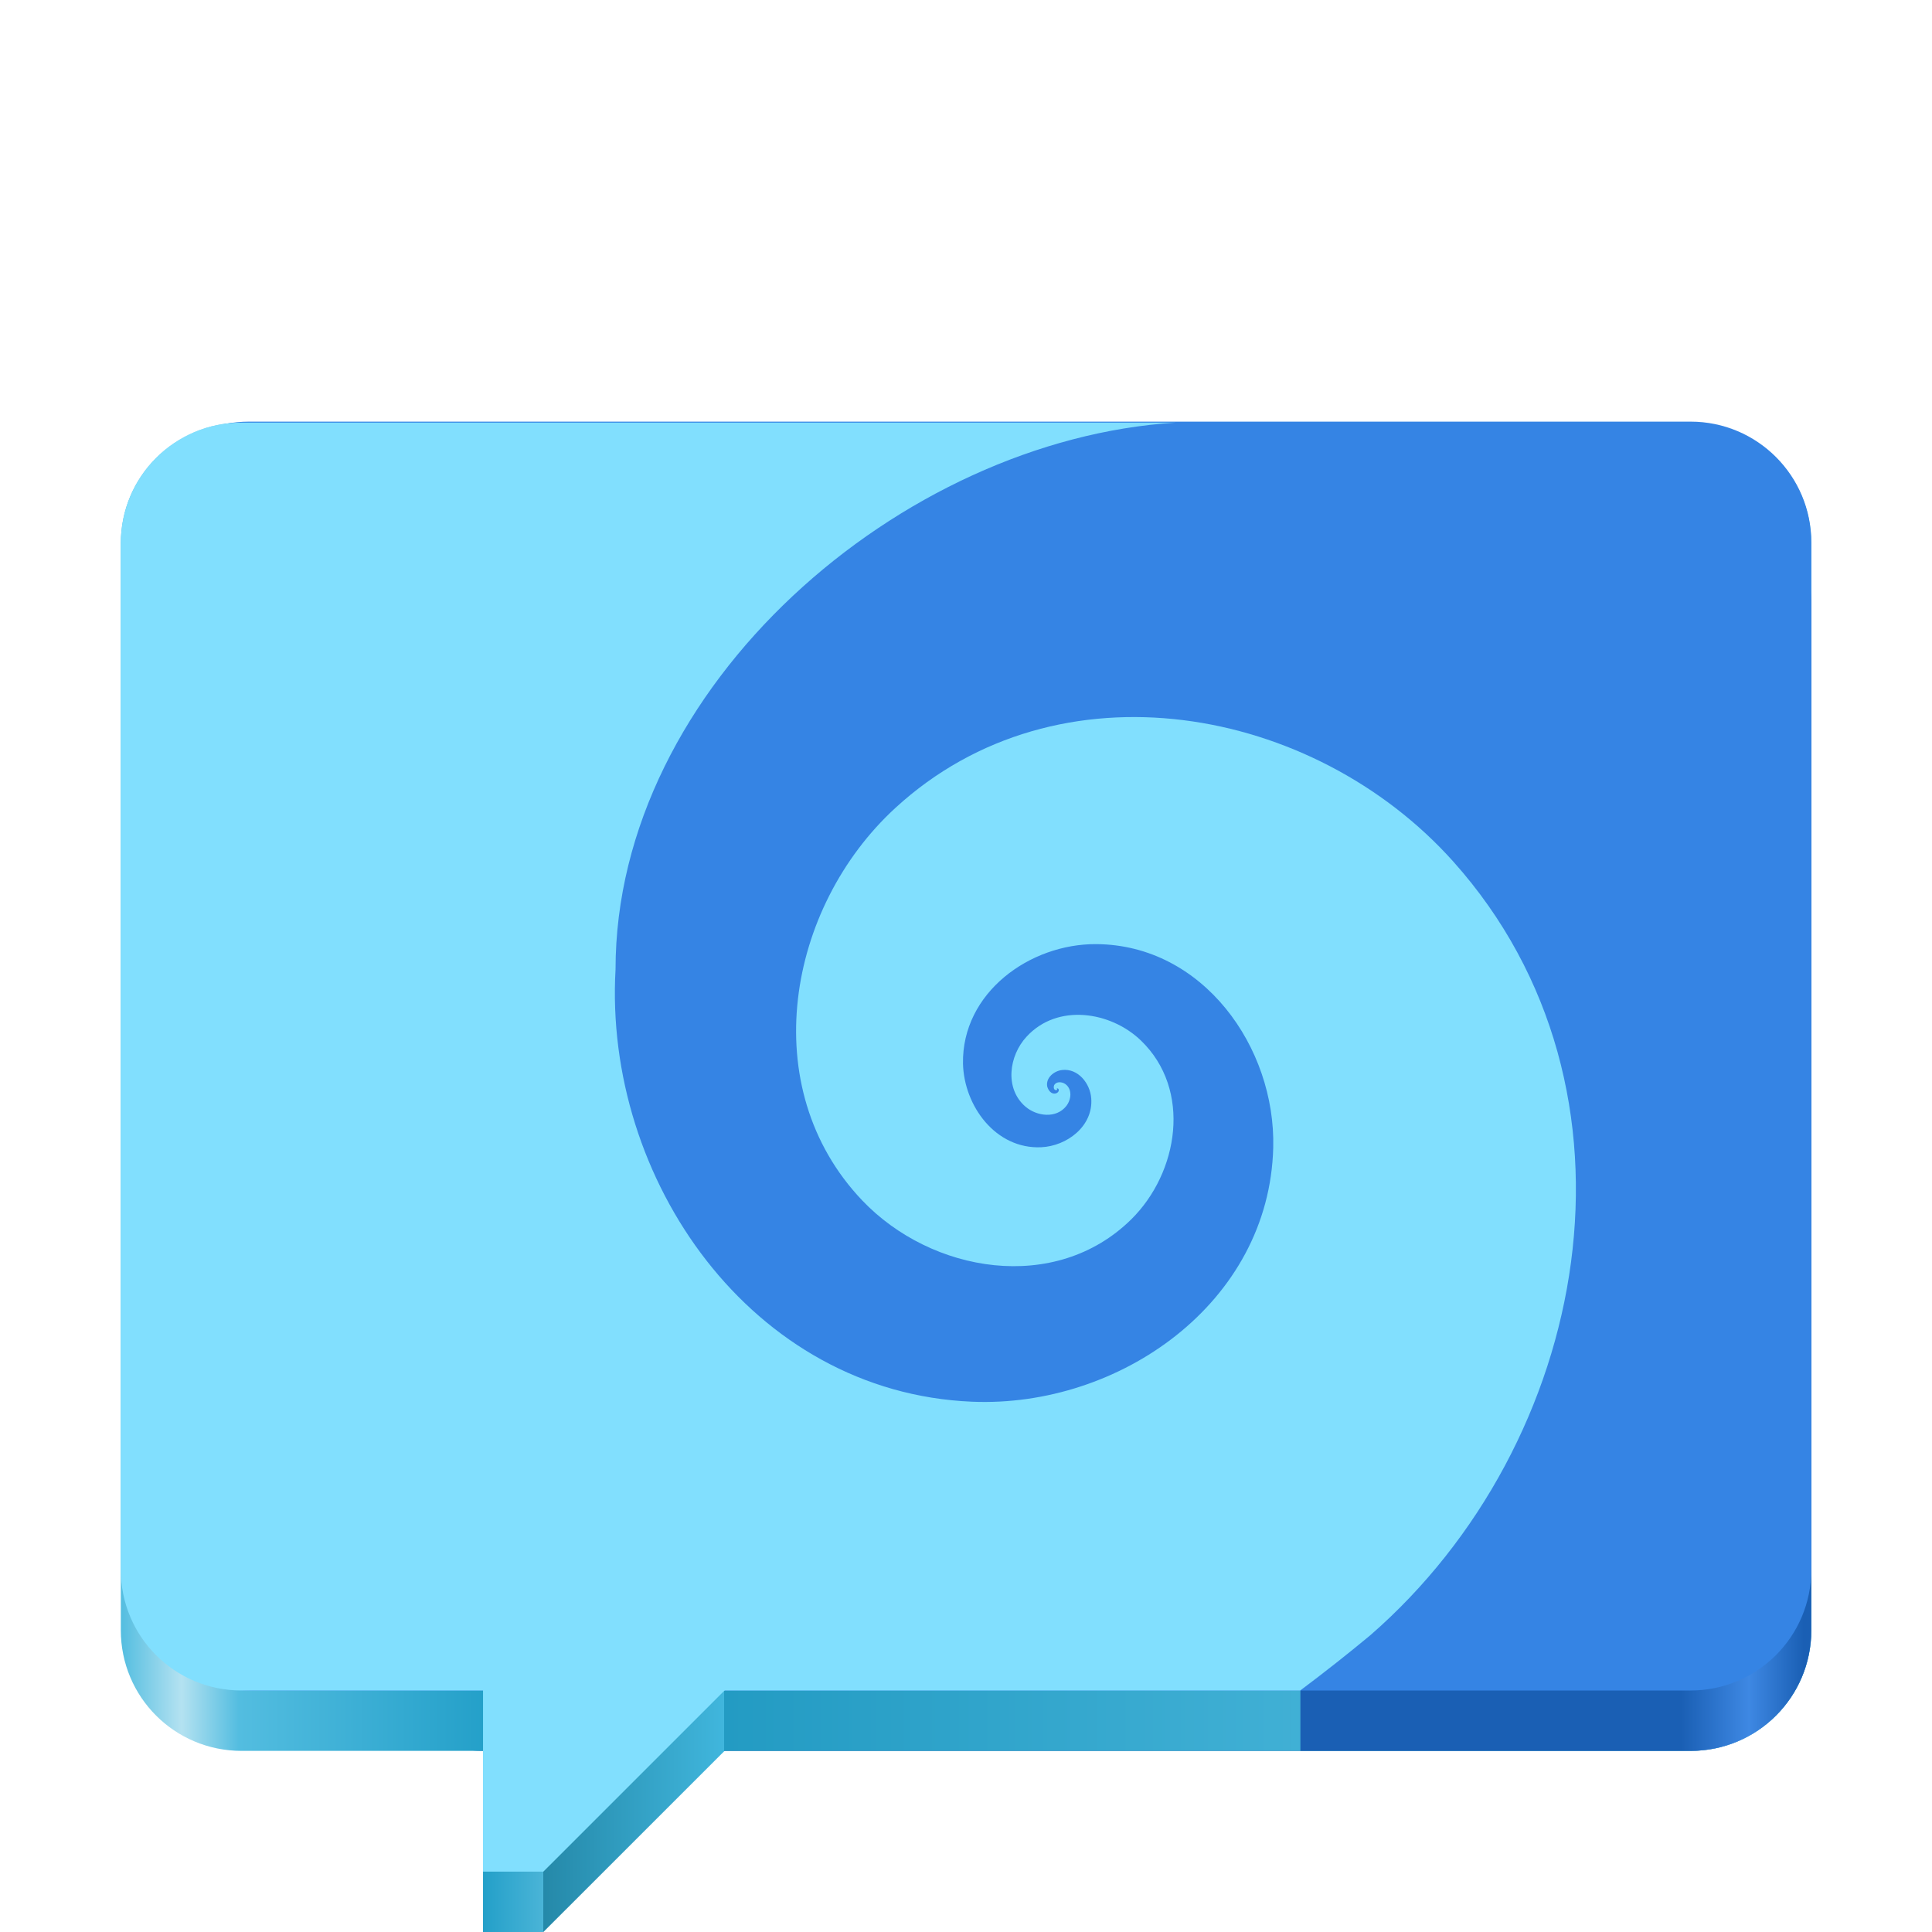
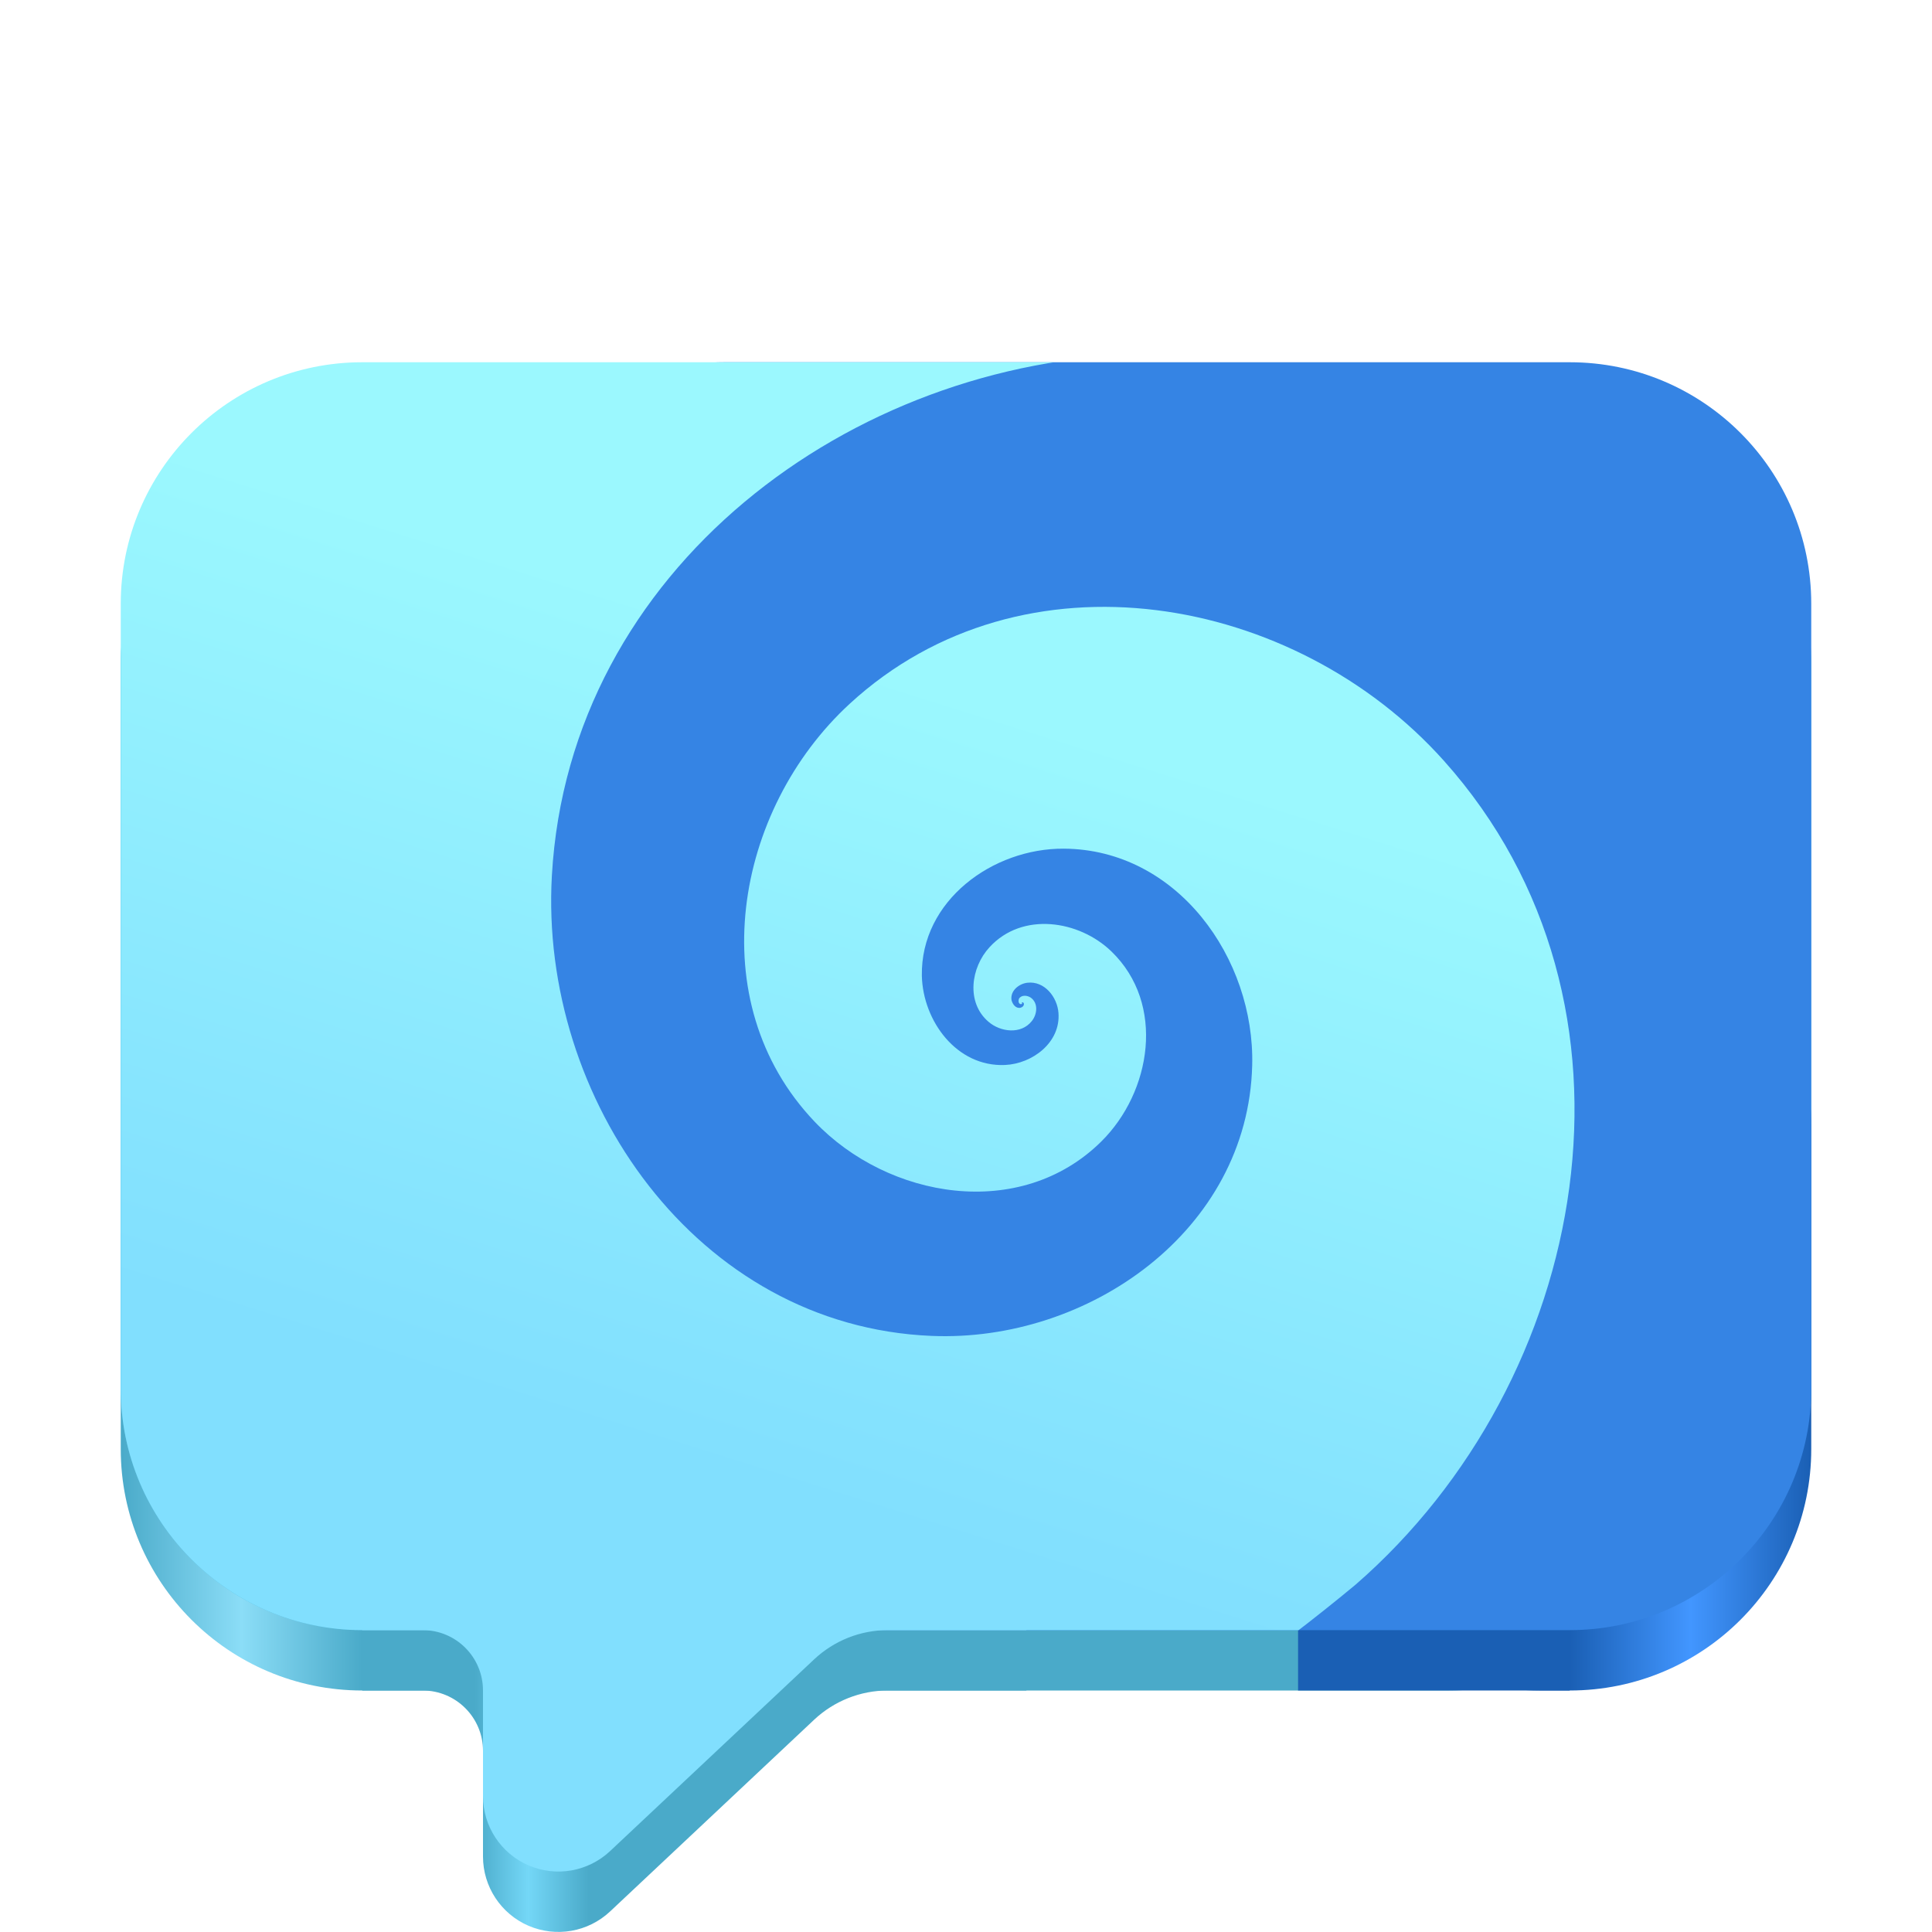
- <svg xmlns="http://www.w3.org/2000/svg" width="128" height="128">
-   <defs>
-     <linearGradient id="a" gradientUnits="userSpaceOnUse" x1="8.005" y1="252" x2="120.005" y2="252" gradientTransform="translate(0 -172)">
-       <stop offset="0" stop-color="#53bde0" />
-       <stop offset=".036" stop-color="#b4e2f1" />
-       <stop offset=".07" stop-color="#53bde0" />
-       <stop offset=".215" stop-color="#24a0c9" />
-       <stop offset=".25" stop-color="#4ab4d7" />
-       <stop offset=".25" stop-color="#2589a9" />
-       <stop offset=".357" stop-color="#40b6dd" />
-       <stop offset=".357" stop-color="#239bc3" />
-       <stop offset=".913" stop-color="#53bde0" />
-       <stop offset=".954" stop-color="#8ed4eb" />
-       <stop offset="1" stop-color="#53bde0" />
-     </linearGradient>
-     <linearGradient id="b" gradientUnits="userSpaceOnUse" x1="87" y1="267" x2="119.505" y2="267" gradientTransform="translate(0 -172)">
-       <stop offset="0" stop-color="#1a5fb4" />
-       <stop offset=".75" stop-color="#1a5fb4" />
-       <stop offset=".888" stop-color="#3e88e3" />
-       <stop offset="1" stop-color="#1a5fb4" />
-     </linearGradient>
-   </defs>
-   <path d="M32.004 36h80a8 8 0 018 8v64a8 8 0 01-8 8h-80a8 8 0 01-8-8V44a8 8 0 018-8zm0 0" fill="#1a5fb4" />
-   <path d="M16.004 28c-4.43 0-8 3.566-8 8v72c0 4.434 3.57 8 8 8h16L32 128h4l12.004-12h64c4.433 0 8-3.566 8-8V36c0-4.434-3.567-8-8-8zm0 0" fill="url(#a)" />
-   <path d="M86.156 32v84h25.848c4.433 0 8-3.566 8-8V40c0-4.434-3.567-8-8-8zm0 0" fill="url(#b)" />
-   <path d="M16.5 27.934h95.504a8 8 0 018 8V104a8 8 0 01-8 8H16.5a8 8 0 01-8-8V35.934a8 8 0 018-8zm0 0" fill="#3584e4" />
-   <path d="M32.004 104L32 124h4l20.004-20zm0 0" fill-rule="evenodd" fill="#81dffe" />
-   <path d="M16.004 28c-4.43 0-8 3.566-8 8v68c0 4.434 3.57 8 8 8h70.14a119.205 119.205 0 004.637-3.656c14.598-12.696 19.04-36.121 5.504-51.262-9.258-10.352-26.187-13.46-36.969-3.55-7.175 6.593-9.3 18.53-2.191 26 4.586 4.812 12.8 6.214 17.832 1.245 3.125-3.093 4.02-8.57.637-11.836-2.012-1.941-5.543-2.484-7.582-.257-1.164 1.254-1.473 3.433-.07 4.636.75.64 2.027.805 2.699-.039.332-.418.421-1.12-.067-1.465-.222-.148-.578-.18-.73.07-.043.098-.051.266.062.325.043.02.13.023.13-.023v-.04c-.067-.011 0-.03 0-.035.038-.02.105.032.105.07.035.126-.086.235-.2.262-.293.067-.492-.21-.562-.468-.098-.579.457-1.024.984-1.086 1.07-.125 1.864.898 1.934 1.875.144 1.847-1.617 3.168-3.32 3.242-3.016.133-5.11-2.742-5.176-5.54-.082-4.698 4.426-7.945 8.824-7.917 7.078.039 11.895 6.836 11.73 13.48-.257 10.305-10.21 17.242-19.949 16.836-14.636-.61-24.41-14.77-23.625-28.633 0-18.808 18.934-35.105 37.11-36.234zm0 0" fill="#81dffe" />
+ <svg xmlns="http://www.w3.org/2000/svg" height="128px" viewBox="0 0 128 128" width="128px">
+   <linearGradient id="a" gradientUnits="userSpaceOnUse" x1="8" x2="58" y1="70" y2="70">
+     <stop offset="0" stop-color="#4aaac9" />
+     <stop offset="0.16" stop-color="#8bddf7" />
+     <stop offset="0.32" stop-color="#4aaac9" />
+     <stop offset="1" stop-color="#4aaac9" />
+   </linearGradient>
+   <linearGradient id="b" gradientUnits="userSpaceOnUse" x1="31.463" x2="39" y1="113.997" y2="113.997">
+     <stop offset="0" stop-color="#4aaac9" />
+     <stop offset="0.469" stop-color="#74d7f7" />
+     <stop offset="1" stop-color="#4aaac9" />
+   </linearGradient>
+   <linearGradient id="c" gradientUnits="userSpaceOnUse" x1="104" x2="120" y1="84" y2="84">
+     <stop offset="0" stop-color="#1a5fb4" />
+     <stop offset="0.5" stop-color="#4296ff" />
+     <stop offset="1" stop-color="#1a5fb4" />
+   </linearGradient>
+   <clipPath id="d">
+     <path d="m 8 24 h 97 v 84 h -97 z m 0 0" />
+   </clipPath>
+   <clipPath id="e">
+     <path d="m 24 24 h 80 c 8.836 0 16 7.164 16 16 v 52 c 0 8.836 -7.164 16 -16 16 h -80 c -8.836 0 -16 -7.164 -16 -16 v -52 c 0 -8.836 7.164 -16 16 -16 z m 0 0" />
+   </clipPath>
+   <linearGradient id="f" gradientUnits="userSpaceOnUse" x1="55.608" x2="71.784" y1="100" y2="48.533">
+     <stop offset="0" stop-color="#81dffe" />
+     <stop offset="1" stop-color="#9bf8fe" />
+   </linearGradient>
+   <filter id="g" height="100%" width="100%" x="0%" y="0%">
+     <feColorMatrix in="SourceGraphic" type="matrix" values="0 0 0 0 1 0 0 0 0 1 0 0 0 0 1 0 0 0 1 0" />
+   </filter>
+   <mask id="h">
+     <g filter="url(#g)">
+       <rect fill-opacity="0.35" height="128" width="128" />
+     </g>
+   </mask>
+   <clipPath id="i">
+     <rect height="152" width="192" />
+   </clipPath>
+   <path d="m 24 28 h 72 c 8.836 0 16 7.164 16 16 v 52 c 0 8.836 -7.164 16 -16 16 h -72 c -8.836 0 -16 -7.164 -16 -16 v -52 c 0 -8.836 7.164 -16 16 -16 z m 0 0" fill="url(#a)" />
+   <path d="m 24 28 h 80 c 8.836 0 16 7.164 16 16 v 48 c 0 8.836 -7.164 16 -16 16 h -80 c -8.836 0 -16 -7.164 -16 -16 v -48 c 0 -8.836 7.164 -16 16 -16 z m 0 0" fill="#53bde0" />
+   <path d="m 24 100 v 12 h 4 c 2.211 0 4 1.789 4 4 v 7 c 0 1.992 1.184 3.793 3.012 4.586 c 1.828 0.789 3.953 0.418 5.406 -0.945 l 13.523 -12.707 c 1.324 -1.242 3.07 -1.934 4.883 -1.934 h 9.176 v -12 z m 0 0" fill="url(#b)" fill-rule="evenodd" />
+   <path d="m 102 58.566 h 2 c 8.836 0 16 7.164 16 16 v 21.434 c 0 8.836 -7.164 16 -16 16 h -2 c -8.836 0 -16 -7.164 -16 -16 v -21.434 c 0 -8.836 7.164 -16 16 -16 z m 0 0" fill="url(#c)" />
+   <path d="m 86 87 h 18 v 25 h -18 z m 0 0" fill="#1a5fb4" />
+   <path d="m 48 24 h 56 c 8.836 0 16 7.164 16 16 v 52 c 0 8.836 -7.164 16 -16 16 h -56 c -8.836 0 -16 -7.164 -16 -16 v -52 c 0 -8.836 7.164 -16 16 -16 z m 0 0" fill="#3584e4" />
+   <g clip-path="url(#d)">
+     <g clip-path="url(#e)">
+       <path d="m 78.805 16.023 l 0.527 2.461 c -1.207 -0.082 -2.418 4.965 -3.621 4.988 c -19.336 0.371 -38.004 14.23 -39.148 34.547 c -0.836 14.762 9.57 29.84 25.156 30.488 c 10.371 0.434 20.969 -6.957 21.242 -17.926 c 0.18 -7.078 -4.953 -14.312 -12.488 -14.355 c -4.684 -0.027 -9.484 3.426 -9.398 8.43 c 0.074 2.98 2.301 6.043 5.512 5.902 c 1.812 -0.082 3.691 -1.488 3.539 -3.453 c -0.078 -1.043 -0.922 -2.129 -2.062 -1.996 c -0.562 0.066 -1.148 0.539 -1.047 1.156 c 0.07 0.273 0.285 0.57 0.598 0.5 c 0.121 -0.031 0.25 -0.145 0.215 -0.281 c 0 -0.043 -0.07 -0.094 -0.113 -0.074 c 0 0.004 -0.07 0.023 0 0.035 v 0.008 v -0.004 v 0.035 c 0 0.051 -0.094 0.051 -0.137 0.031 c -0.121 -0.066 -0.113 -0.242 -0.07 -0.348 c 0.164 -0.266 0.543 -0.23 0.777 -0.074 c 0.52 0.367 0.43 1.117 0.07 1.559 c -0.711 0.898 -2.074 0.727 -2.867 0.043 c -1.5 -1.281 -1.168 -3.602 0.07 -4.941 c 2.168 -2.367 5.93 -1.793 8.074 0.281 c 3.602 3.477 2.652 9.309 -0.676 12.598 c -5.359 5.293 -14.109 3.801 -18.992 -1.324 c -7.57 -7.953 -5.305 -20.664 2.336 -27.688 c 11.48 -10.551 29.508 -7.242 39.363 3.785 c 14.414 16.121 9.688 41.066 -5.855 54.582 c -11.121 9.227 -22.246 15.43 -32.949 19.438 c -13.059 75.445 -75.23 6.836 -81.039 -4.195 l 0.285 -105.055 z m 0 0" fill="url(#f)" />
+     </g>
+   </g>
+   <path d="m 24 106 v 2 h 4 c 2.211 0 4 1.789 4 4 v 7 c 0 1.992 1.184 3.793 3.012 4.586 c 1.828 0.789 3.953 0.418 5.406 -0.945 l 13.523 -12.707 c 1.324 -1.242 3.07 -1.934 4.883 -1.934 h 9.176 v -2 z m 0 0" fill="#81dffe" fill-rule="evenodd" />
+   <g clip-path="url(#i)" mask="url(#h)" transform="matrix(1 0 0 1 -8 -16)">
+     <path d="m 173 17 h 8 c 1.656 0 3 1.344 3 3 v 7 c 0 1.656 -1.344 3 -3 3 h -8 c -1.656 0 -3 -1.344 -3 -3 v -7 c 0 -1.656 1.344 -3 3 -3 z m 0 0" fill="#241f31" />
+   </g>
</svg>
